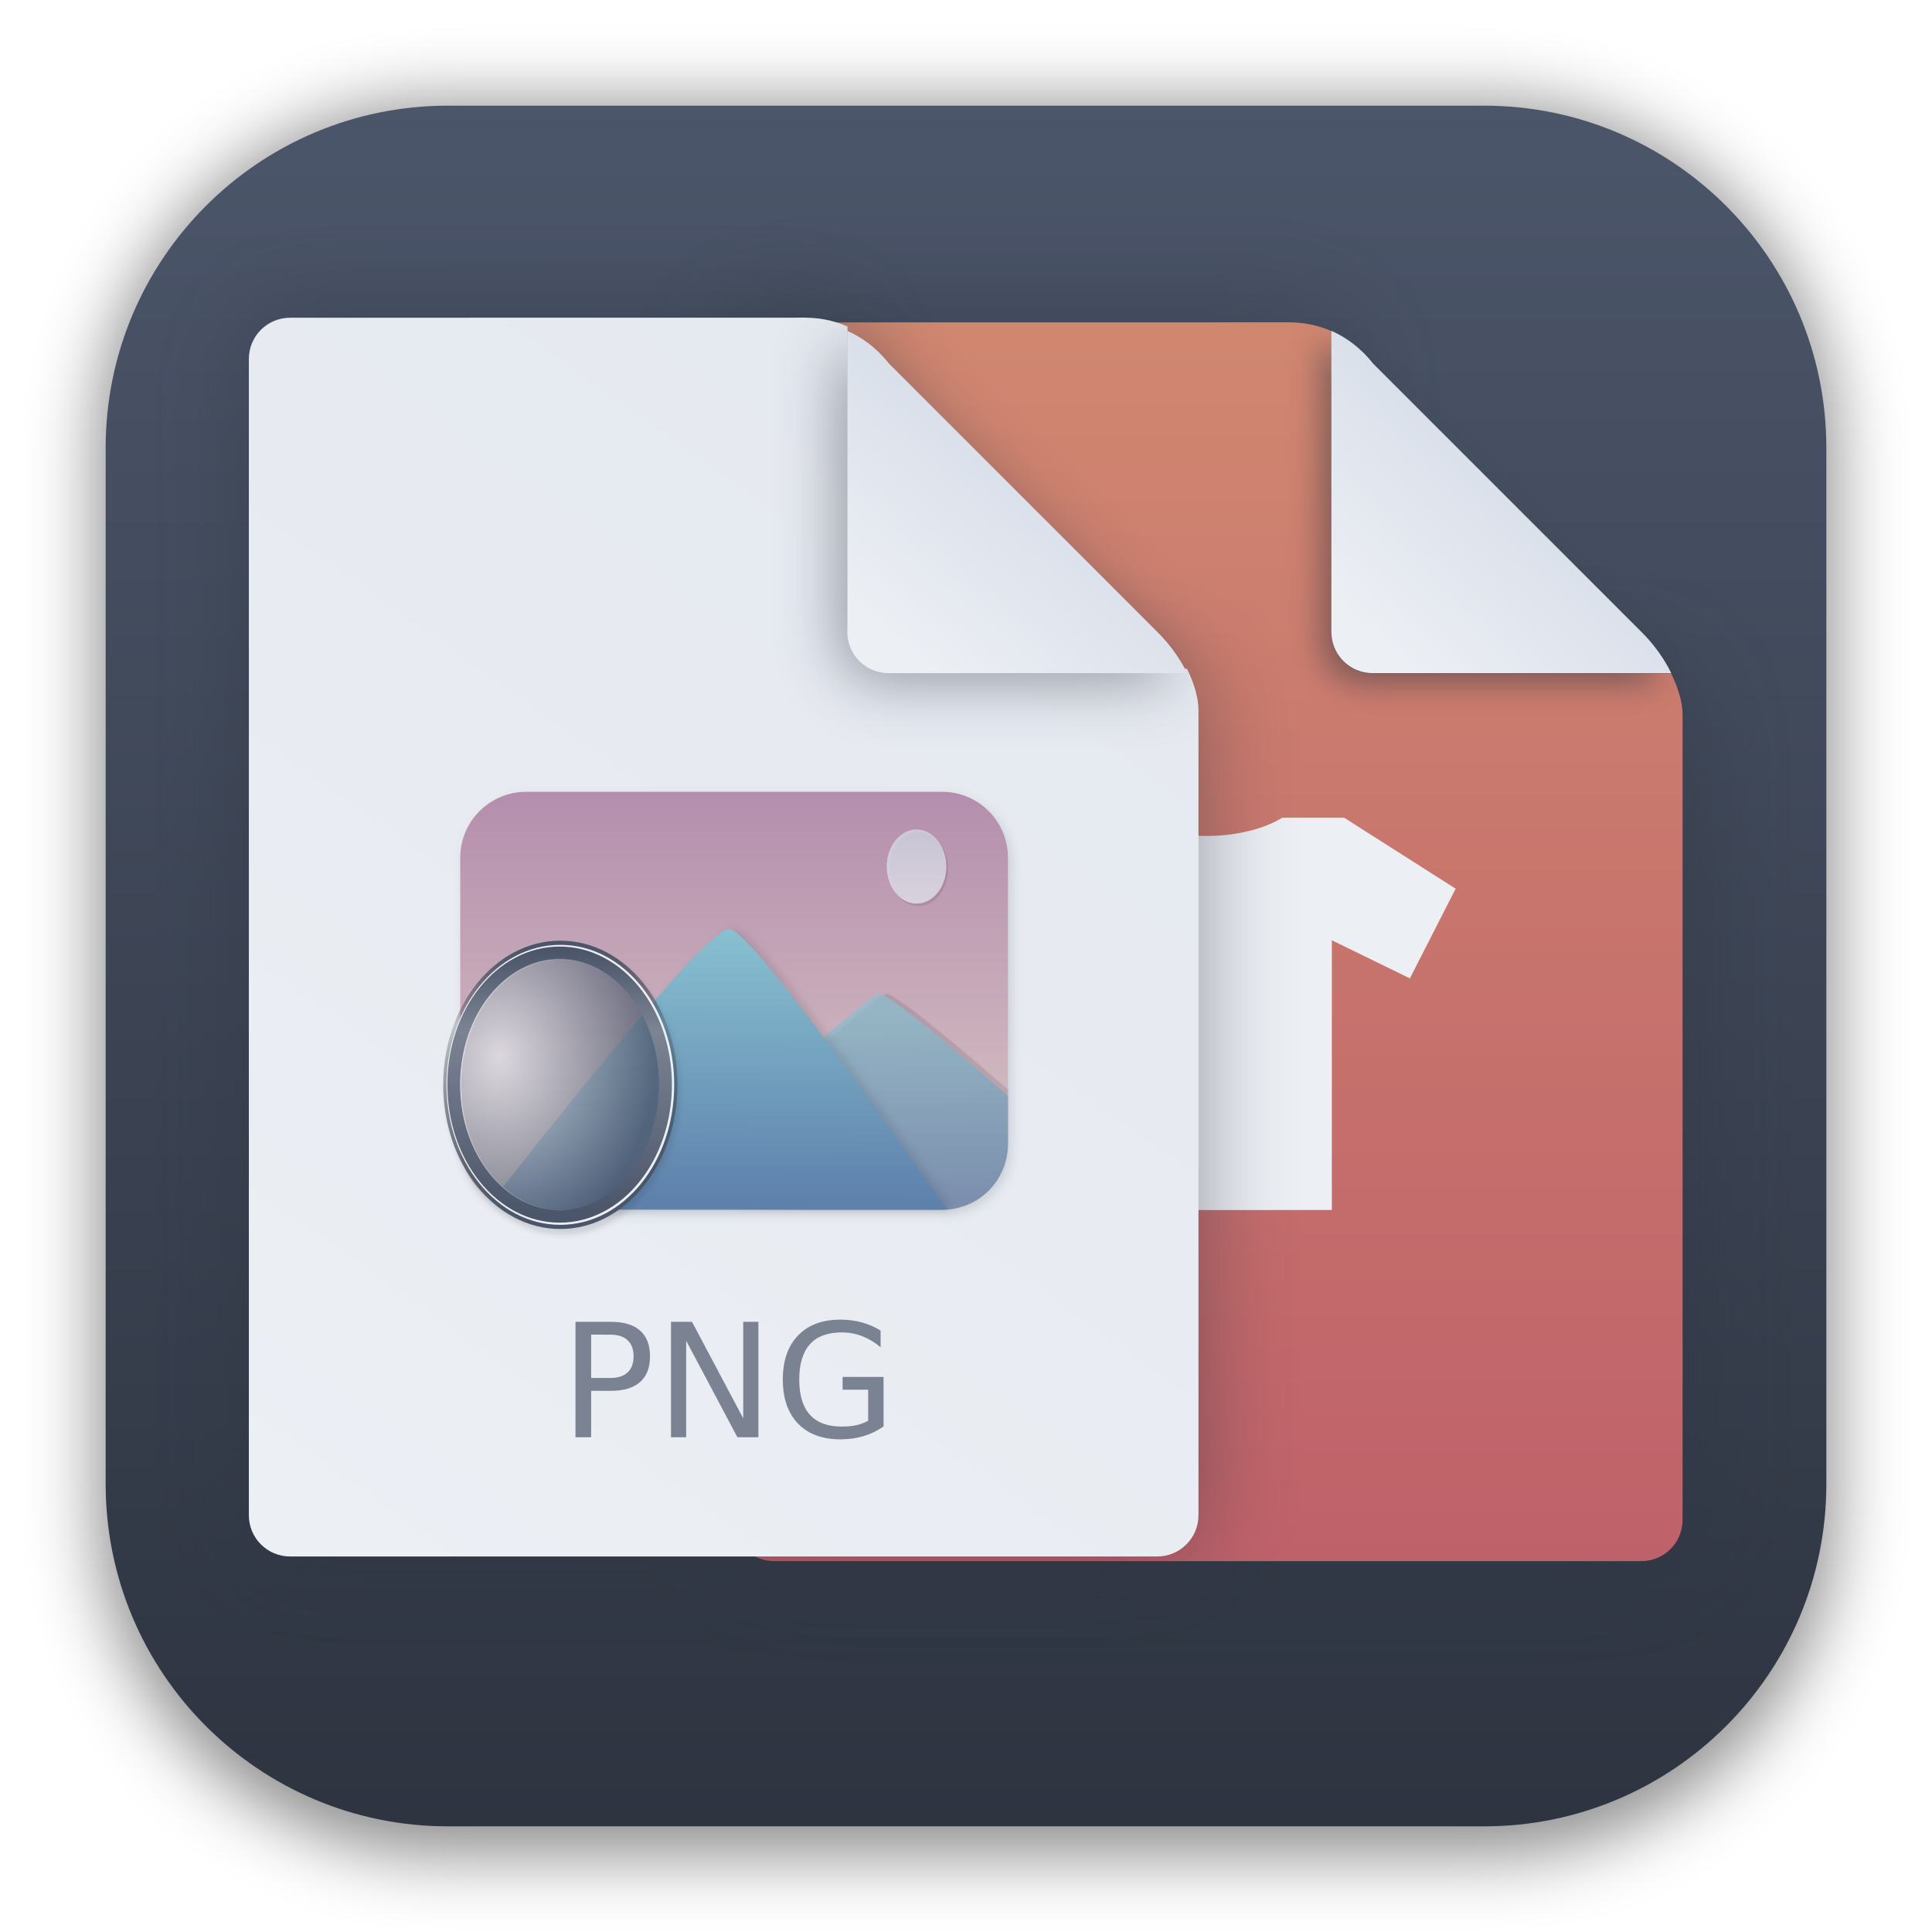
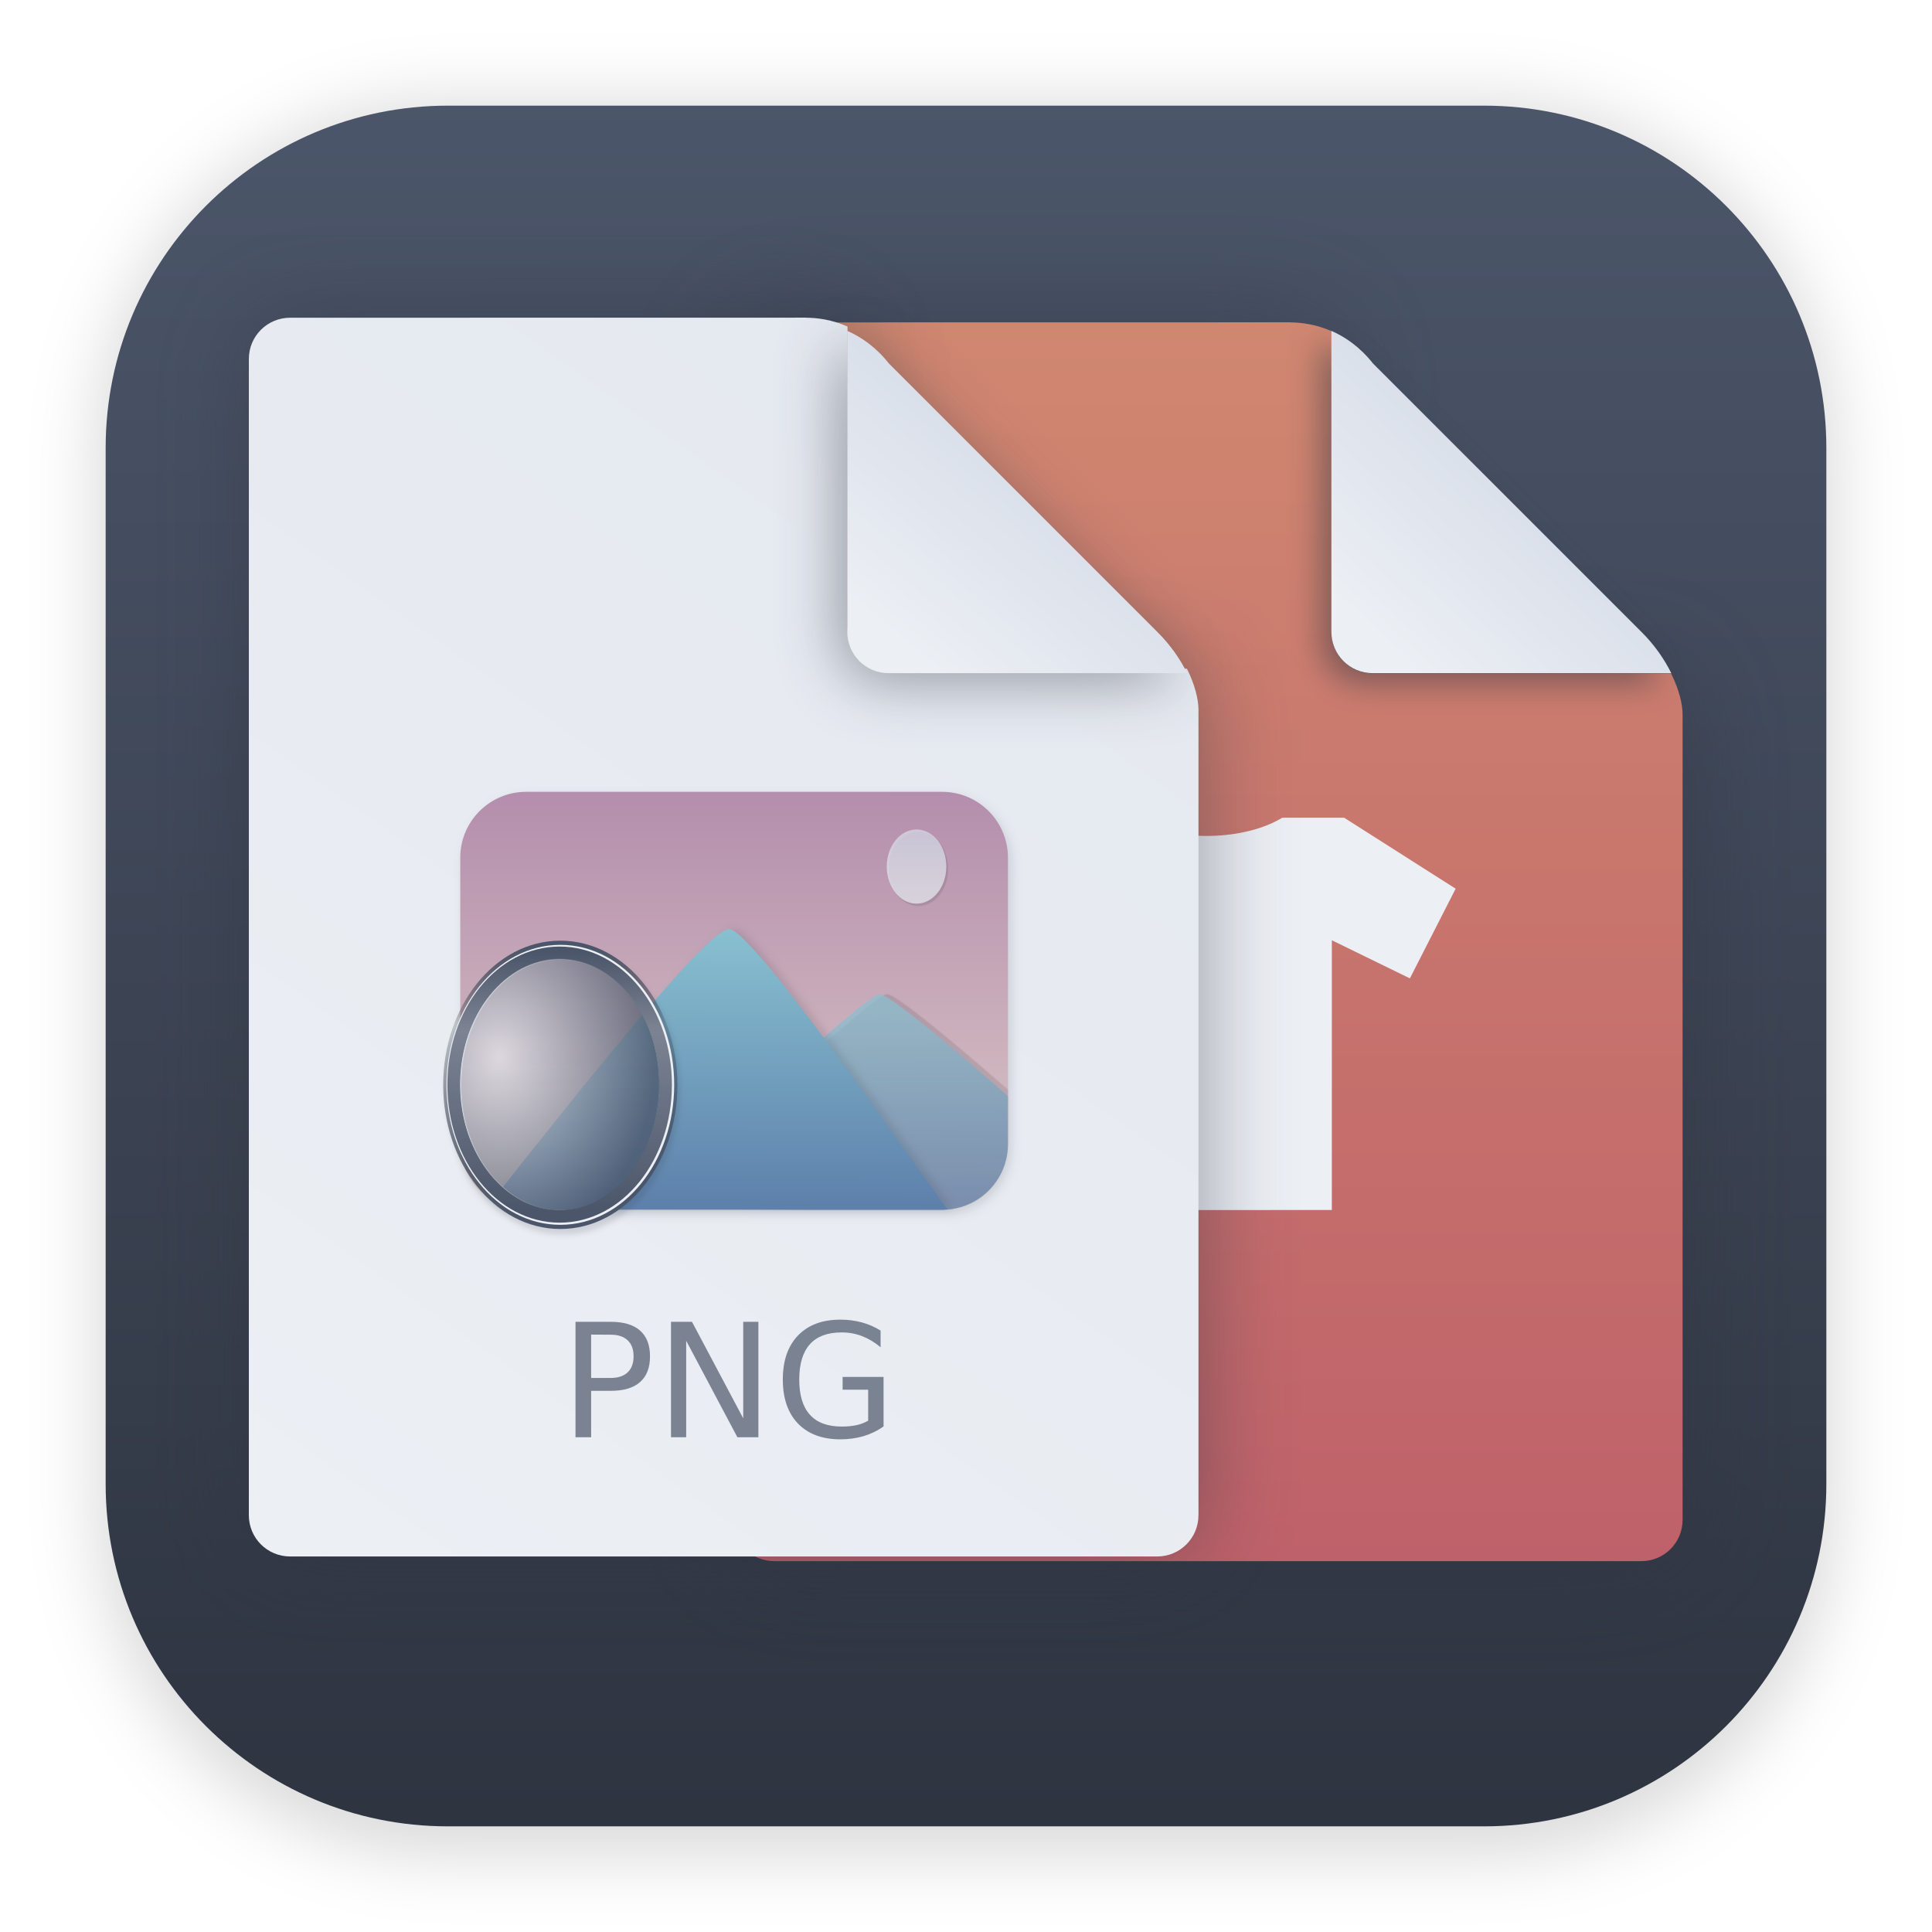
<svg xmlns="http://www.w3.org/2000/svg" xmlns:xlink="http://www.w3.org/1999/xlink" width="64" height="64" version="1.1" viewBox="0 0 16.933 16.933">
  <defs>
    <filter id="filter1178" x="-.048" y="-.048" width="1.096" height="1.096" color-interpolation-filters="sRGB">
      <feGaussianBlur stdDeviation="0.307" />
    </filter>
    <linearGradient id="linearGradient1340" x1="8.664" x2="8.664" y1="15.931" y2=".794" gradientUnits="userSpaceOnUse">
      <stop stop-color="#2e3440" offset="0" />
      <stop stop-color="#4c566a" offset="1" />
    </linearGradient>
    <linearGradient id="linearGradient3666">
      <stop stop-color="#5e81ac" offset="0" />
      <stop stop-color="#88c0d0" offset="1" />
    </linearGradient>
    <linearGradient id="linearGradient1082-3" x1="40" x2="46.939" y1="17" y2="8.756" gradientTransform="matrix(.18095 0 0 .18095 .55068 2.4637)" gradientUnits="userSpaceOnUse">
      <stop stop-color="#eceff4" offset="0" />
      <stop stop-color="#d8dee9" offset="1" />
    </linearGradient>
    <linearGradient id="linearGradient984-5" x1="45.801" x2="9.802" y1="10" y2="61" gradientTransform="matrix(.18095 0 0 .18095 .58828 2.4229)" gradientUnits="userSpaceOnUse">
      <stop stop-color="#e5e9f0" offset="0" />
      <stop stop-color="#eceff4" offset="1" />
    </linearGradient>
    <linearGradient id="linearGradient3668" x1="8.52" x2="8.531" y1="11.545" y2="8.06" gradientTransform="matrix(.6839 0 0 .6839 .572 2.6446)" gradientUnits="userSpaceOnUse" xlink:href="#linearGradient3666" />
    <linearGradient id="linearGradient4322" x1="8.758" x2="8.726" y1="11.518" y2="9.102" gradientTransform="matrix(.6839 0 0 .6839 1.7448 2.6528)" gradientUnits="userSpaceOnUse" xlink:href="#linearGradient3666" />
    <linearGradient id="linearGradient4822" x1="8.363" x2="8.363" y1="6.263" y2="11.608" gradientTransform="matrix(.6839 0 0 .6839 .572 2.6446)" gradientUnits="userSpaceOnUse">
      <stop stop-color="#b48ead" offset="0" />
      <stop stop-color="#dbc7c5" offset="1" />
    </linearGradient>
    <linearGradient id="linearGradient5062" x1="10.908" x2="10.908" y1="6.763" y2="7.711" gradientTransform="matrix(.6839 0 0 .6839 .572 2.6446)" gradientUnits="userSpaceOnUse">
      <stop stop-color="#d8dee9" offset="0" />
      <stop stop-color="#eceff4" offset="1" />
    </linearGradient>
    <linearGradient id="linearGradient15832" x1="6.251" x2="6.248" y1="11.776" y2="8.329" gradientTransform="matrix(.6839 0 0 .6839 .61137 2.6175)" gradientUnits="userSpaceOnUse">
      <stop stop-color="#4c566a" offset="0" />
      <stop stop-color="#2e3440" stop-opacity=".2" offset=".719" />
      <stop stop-color="#4c566a" offset="1" />
    </linearGradient>
    <linearGradient id="linearGradient19984" x1="6.232" x2="6.218" y1="8.429" y2="11.651" gradientTransform="matrix(.70401 0 0 .70243 .47939 2.4278)" gradientUnits="userSpaceOnUse">
      <stop stop-color="#4c566a" offset="0" />
      <stop stop-color="#4c566a" stop-opacity=".7" offset=".302" />
      <stop stop-color="#4c566a" offset="1" />
    </linearGradient>
    <radialGradient id="radialGradient22140" cx="7.223" cy="9.243" r="1.259" gradientTransform="matrix(1.0886 .0049437 -.0058101 1.3117 -3.4337 -2.8964)" gradientUnits="userSpaceOnUse">
      <stop stop-color="#eceff4" stop-opacity=".7" offset="0" />
      <stop stop-color="#4c566a" stop-opacity=".7" offset="1" />
    </radialGradient>
    <filter id="filter1354" x="-.065" y="-.052" width="1.13" height="1.104" color-interpolation-filters="sRGB">
      <feGaussianBlur stdDeviation="0.035" />
    </filter>
    <filter id="filter1396" x="-.022" y="-.035" width="1.044" height="1.071" color-interpolation-filters="sRGB">
      <feGaussianBlur stdDeviation="0.053" />
    </filter>
    <filter id="filter1438" x="-.006" y="-.01" width="1.012" height="1.02" color-interpolation-filters="sRGB">
      <feGaussianBlur stdDeviation="0.042" />
    </filter>
    <filter id="filter1480" x="-.03" y="-.024" width="1.061" height="1.049" color-interpolation-filters="sRGB">
      <feGaussianBlur stdDeviation="0.01" />
    </filter>
    <filter id="filter1540" x="-.024" y="-.031" width="1.048" height="1.062" color-interpolation-filters="sRGB">
      <feGaussianBlur stdDeviation="0.07" />
    </filter>
    <linearGradient id="linearGradient1082" x1="40" x2="47.246" y1="17" y2="9.258" gradientTransform="matrix(.18095 0 0 .18095 4.7925 2.4637)" gradientUnits="userSpaceOnUse">
      <stop stop-color="#eceff4" offset="0" />
      <stop stop-color="#d8dee9" offset="1" />
    </linearGradient>
    <linearGradient id="linearGradient1080" x1="21.039" x2="21.039" y1="2" y2="62" gradientTransform="matrix(.18095 0 0 .18095 4.796 2.4637)" gradientUnits="userSpaceOnUse">
      <stop stop-color="#d08770" offset="0" />
      <stop stop-color="#bf616a" offset="1" />
    </linearGradient>
    <filter id="filter3580" x="-.216" y="-.215" width="1.432" height="1.43" color-interpolation-filters="sRGB">
      <feGaussianBlur stdDeviation="0.268" />
    </filter>
    <filter id="filter3586" x="-.118" y="-.09" width="1.235" height="1.18" color-interpolation-filters="sRGB">
      <feGaussianBlur stdDeviation="0.408" />
    </filter>
    <filter id="filter3592" x="-.136" y="-.104" width="1.272" height="1.208" color-interpolation-filters="sRGB">
      <feGaussianBlur stdDeviation="0.471" />
    </filter>
    <filter id="filter4326" x="-.111" y="-.11" width="1.222" height="1.22" color-interpolation-filters="sRGB">
      <feGaussianBlur stdDeviation="0.138" />
    </filter>
  </defs>
  <g stroke-linecap="round" stroke-linejoin="round">
-     <rect transform="matrix(.99138 0 0 1 .072989 .0019055)" x=".794" y=".905" width="15.346" height="15.346" rx="3.053" ry="3.053" fill="#000000" filter="url(#filter1178)" opacity=".45" stroke-width="1.249" style="mix-blend-mode:normal" />
+     <rect transform="matrix(.99138 0 0 1 .072989 .0019055)" x=".794" y=".905" width="15.346" height="15.346" rx="3.053" ry="3.053" fill="#000000" filter="url(#filter1178)" opacity=".15" stroke-width="1.249" style="mix-blend-mode:normal" />
    <rect x=".926" y=".926" width="15.081" height="15.081" rx="3" ry="3" fill="url(#linearGradient1340)" stroke-width="1.227" />
    <rect x=".012" y=".006" width="16.924" height="16.927" fill="none" opacity=".15" stroke-width="1.052" />
  </g>
  <path d="m11.31 2.825-4.524 7.072e-4c-0.2 0-0.362 0.161-0.362 0.362v10.133c0 0.2 0.161 0.362 0.362 0.362h7.599c0.2 0 0.362-0.161 0.362-0.362v-7.057c0-0.097-0.033-0.225-0.101-0.362h-2.613c-0.201 0-0.362-0.161-0.362-0.362v-2.637c-0.136-0.06-0.266-0.077-0.362-0.077z" fill="#2e3440" filter="url(#filter3592)" opacity=".498" stroke-width=".181" />
  <path d="m11.31 2.825-4.524 7.072e-4c-0.2 0-0.362 0.161-0.362 0.362v10.133c0 0.2 0.161 0.362 0.362 0.362h7.599c0.2 0 0.362-0.161 0.362-0.362v-7.057c0-0.097-0.033-0.225-0.101-0.362h-2.613c-0.201 0-0.362-0.161-0.362-0.362v-2.637c-0.136-0.06-0.266-0.077-0.362-0.077z" fill="url(#linearGradient1080)" stroke-width=".181" />
  <g stroke-width=".684">
    <path d="m11.581 2.989v2.637c0 0.2 0.161 0.362 0.362 0.362h2.617c-0.059-0.119-0.144-0.245-0.262-0.362l-2.352-2.352c-0.114-0.144-0.241-0.231-0.362-0.285z" fill="#2e3440" filter="url(#filter4326)" opacity=".498" />
    <path d="m11.669 2.901v2.637c0 0.2 0.161 0.362 0.362 0.362h2.617c-0.059-0.119-0.144-0.245-0.262-0.362l-2.352-2.352c-0.114-0.144-0.241-0.231-0.362-0.285z" fill="url(#linearGradient1082)" />
    <path d="m9.501 10.606v-2.364l-0.684 0.371-0.402-0.789 0.977-0.657h0.543c0.371 0.23 0.987 0.195 1.303 0h0.543l0.977 0.622-0.401 0.786-0.684-0.334v2.364z" fill="#eceff4" />
  </g>
  <path d="m7.067 2.784-4.524 7.071e-4c-0.2 0-0.362 0.161-0.362 0.362v10.133c0 0.2 0.161 0.362 0.362 0.362h7.599c0.2 0 0.362-0.161 0.362-0.362v-7.057c0-0.097-0.033-0.225-0.101-0.362h-2.613c-0.201 0-0.362-0.161-0.362-0.362v-2.637c-0.136-0.06-0.266-0.077-0.362-0.077z" fill="#2e3440" filter="url(#filter3586)" opacity=".478" stroke-width=".181" />
  <path d="m7.067 2.784-4.524 7.071e-4c-0.2 0-0.362 0.161-0.362 0.362v10.133c0 0.2 0.161 0.362 0.362 0.362h7.599c0.2 0 0.362-0.161 0.362-0.362v-7.057c0-0.097-0.033-0.225-0.101-0.362h-2.613c-0.201 0-0.362-0.161-0.362-0.362v-2.637c-0.136-0.06-0.266-0.077-0.362-0.077z" fill="url(#linearGradient984-5)" stroke-width=".181" />
  <path d="m7.356 2.971v2.637c0 0.2 0.161 0.362 0.362 0.362h2.617c-0.059-0.119-0.144-0.245-0.262-0.362l-2.352-2.352c-0.114-0.144-0.241-0.231-0.362-0.285z" fill="#2e3440" filter="url(#filter3580)" opacity=".453" stroke-width=".684" />
  <path d="m7.426 2.901v2.637c0 0.2 0.161 0.362 0.362 0.362h2.617c-0.059-0.119-0.144-0.245-0.262-0.362l-2.352-2.352c-0.114-0.144-0.241-0.231-0.362-0.285z" fill="url(#linearGradient1082-3)" stroke-width=".684" />
  <g fill="#4c566a" stroke-width=".035">
    <path d="m5.181 11.697v0.38h0.172q0.096 0 0.148-0.049 0.052-0.049 0.052-0.141 0-0.091-0.052-0.14-0.052-0.049-0.148-0.049zm-0.137-0.112h0.309q0.17 0 0.257 0.077 0.087 0.077 0.087 0.225 0 0.15-0.087 0.226-0.087 0.077-0.257 0.077h-0.172v0.407h-0.137z" opacity=".7" />
    <path d="m5.881 11.585h0.184l0.449 0.846v-0.846h0.133v1.012h-0.184l-0.449-0.846v0.846h-0.133z" opacity=".7" />
    <path d="m7.609 12.452v-0.272h-0.224v-0.112h0.359v0.434q-0.079 0.056-0.175 0.085-0.096 0.028-0.204 0.028-0.237 0-0.371-0.138-0.133-0.139-0.133-0.386 0-0.248 0.133-0.386 0.134-0.139 0.371-0.139 0.099 0 0.188 0.024 0.089 0.024 0.165 0.072v0.146q-0.076-0.064-0.161-0.097-0.085-0.033-0.18-0.033-0.186 0-0.279 0.104-0.093 0.104-0.093 0.309 0 0.205 0.093 0.308 0.093 0.104 0.279 0.104 0.072 0 0.129-0.012 0.057-0.013 0.102-0.039z" opacity=".7" />
  </g>
  <rect transform="matrix(.6839 0 0 .6839 .572 2.6446)" x="5.109" y="6.34" width="7.019" height="5.355" ry=".844" fill="#2e3440" filter="url(#filter1540)" opacity=".15" style="mix-blend-mode:normal" />
  <rect x="4.034" y="6.94" width="4.8" height="3.662" ry=".577" fill="url(#linearGradient4822)" stroke-width=".684" />
  <path transform="matrix(.18095 0 0 .18095 .572 2.6446)" d="m39.803 33.533v2e-3c-0.744-2.43e-4 -11.793 10.406-11.793 10.406l8.205 0.037h6.256c1.767 0 3.189-1.423 3.189-3.189v-2.627c-1.211-1.06-5.326-4.629-5.857-4.629z" fill="#2e3440" filter="url(#filter1438)" opacity=".15" />
  <path d="m7.709 8.713c-0.135-4.4e-5 -2.134 1.883-2.134 1.883l1.485 0.007h1.197c0.32 0 0.577-0.257 0.577-0.577v-0.419s-1.012-0.894-1.125-0.894z" fill="url(#linearGradient4322)" opacity=".7" stroke-width=".181" />
  <path transform="matrix(.6839 0 0 .6839 .572 2.6446)" d="m8.577 8.04c-0.267 0.01-1.701 1.789-3.032 3.478 0.125 0.074 0.271 0.117 0.427 0.118h5.337c0.025 0 0.049-0.001 0.073-0.003-0.052-0.024-2.487-3.605-2.804-3.593z" fill="#2e3440" filter="url(#filter1396)" opacity=".15" stroke-width=".265" />
  <path d="m6.389 8.143c-0.182 0.007-1.163 1.224-2.074 2.378 0.085 0.051 0.185 0.08 0.292 0.081h3.65c0.017 0 0.033-7.53e-4 0.05-0.002-0.036-0.016-1.701-2.466-1.918-2.457z" fill="url(#linearGradient3668)" stroke-width=".181" />
  <ellipse transform="matrix(.6839 0 0 .6839 .572 2.6446)" cx="6.38" cy="10.109" rx="1.404" ry="1.75" fill="#2e3440" filter="url(#filter1354)" opacity=".15" stroke="#2e3440" stroke-linecap="round" stroke-linejoin="round" stroke-width=".195" />
  <ellipse transform="matrix(.6839 0 0 .6839 .572 2.6446)" cx="10.933" cy="7.269" rx=".381" ry=".475" fill="#2e3440" filter="url(#filter1480)" opacity=".15" />
  <ellipse cx="8.033" cy="7.595" rx=".261" ry=".325" fill="url(#linearGradient5062)" opacity=".7" stroke-width=".684" />
  <g fill="none" stroke-linecap="round" stroke-linejoin="round">
    <ellipse cx="4.911" cy="9.508" rx=".96" ry="1.197" stroke="url(#linearGradient15832)" stroke-width=".133" />
    <ellipse cx="4.911" cy="9.508" rx=".933" ry="1.162" stroke="#eceff4" stroke-width=".13" />
    <ellipse cx="4.905" cy="9.506" rx=".928" ry="1.154" stroke="url(#linearGradient19984)" stroke-width=".112" />
  </g>
  <ellipse cx="4.906" cy="9.506" rx=".87" ry="1.103" fill="url(#radialGradient22140)" stroke-width=".684" />
</svg>
